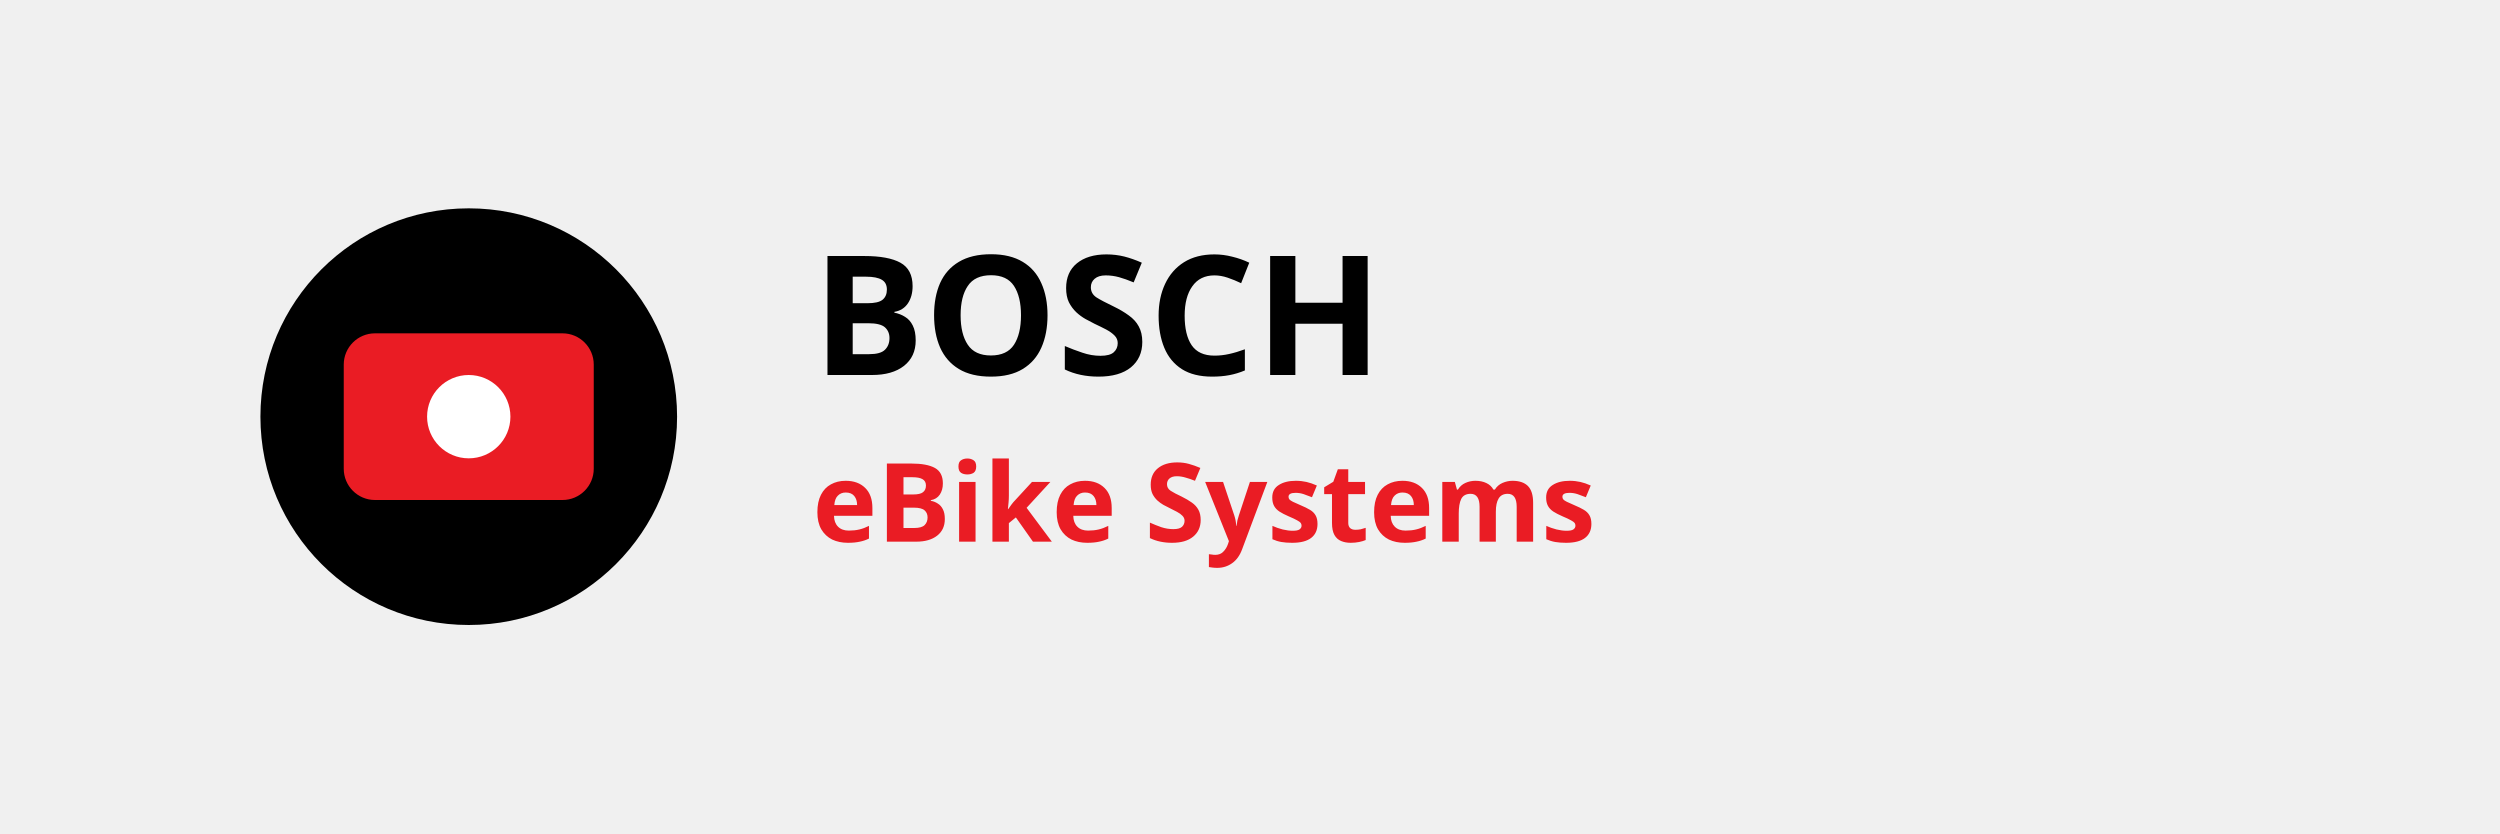
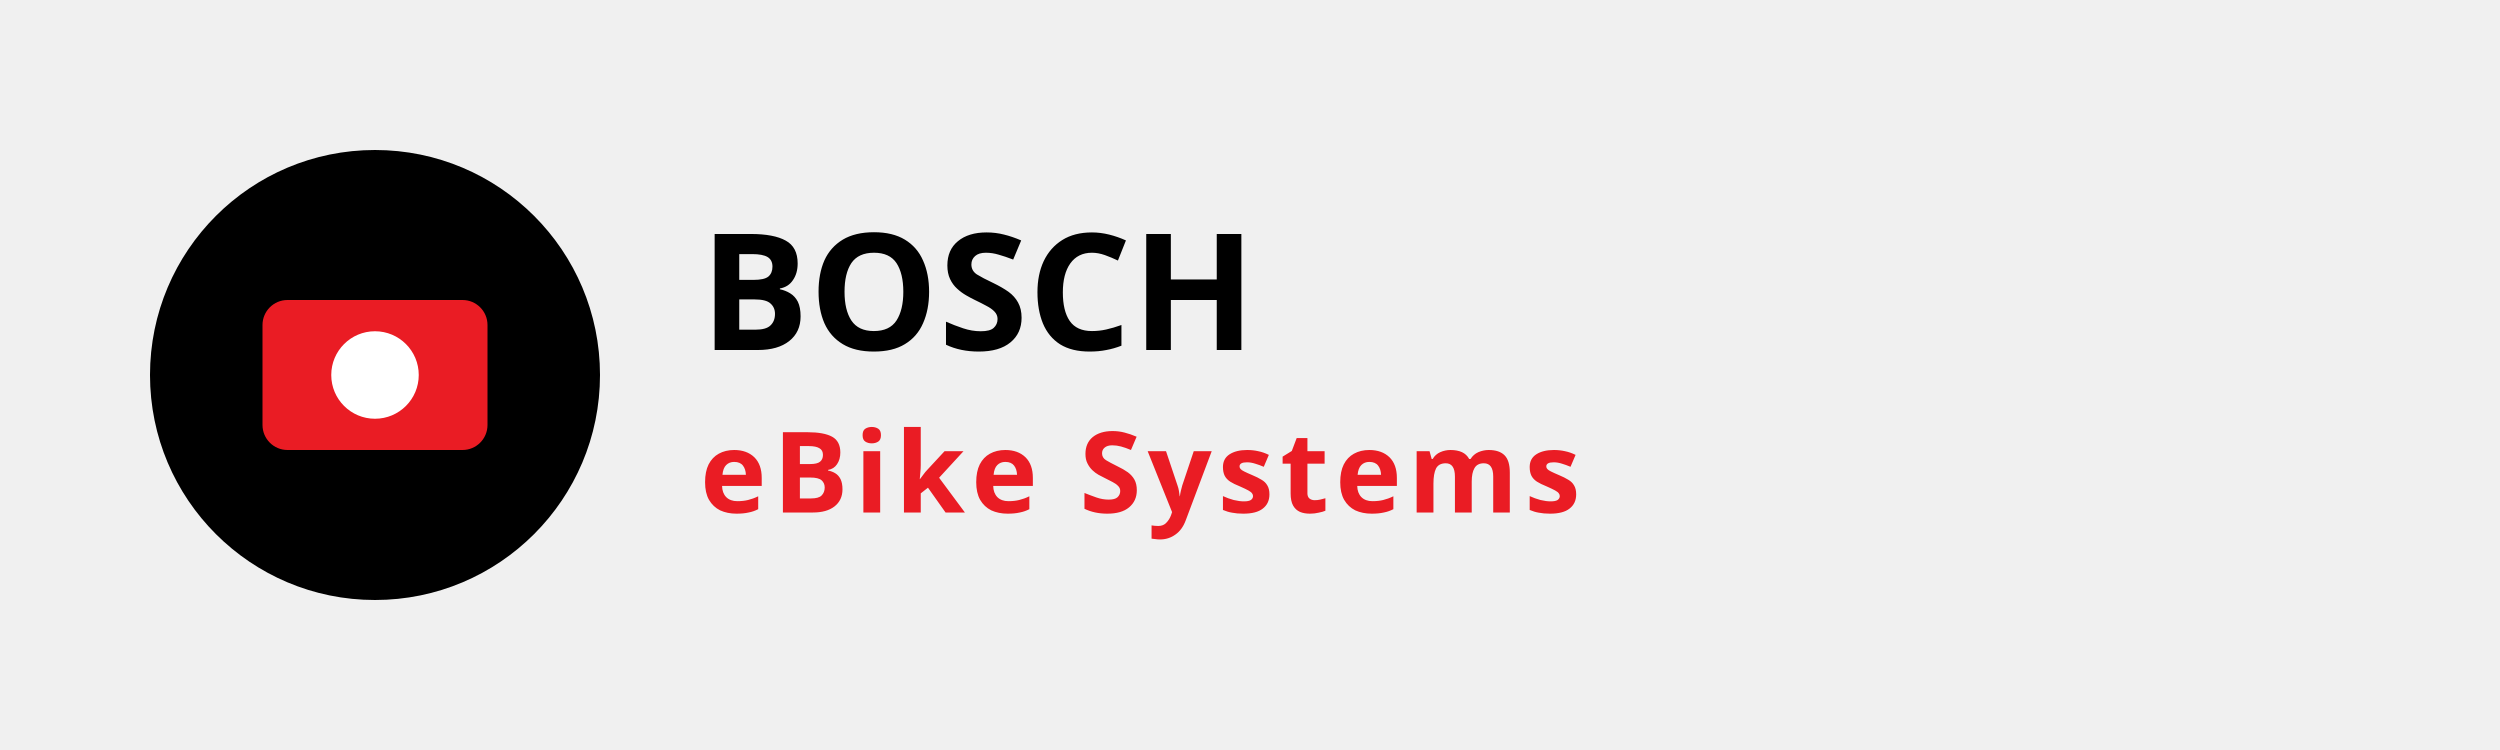
- <svg xmlns="http://www.w3.org/2000/svg" viewBox="0 0 240 80" width="240" height="80">
-   <rect width="100%" height="100%" fill="none" />
-   <circle cx="45" cy="40" r="20" fill="#000000" />
-   <rect x="33" y="32" width="24" height="16" rx="3" fill="#EA1C24" />
-   <circle cx="45" cy="40" r="4" fill="#FFFFFF" />
-   <text x="78" y="36" font-family="'Plus Jakarta Sans', sans-serif" font-weight="900" font-size="16" fill="#000000">BOSCH</text>
-   <text x="78" y="52" font-family="'Plus Jakarta Sans', sans-serif" font-weight="700" font-size="10.5" fill="#EA1C24">eBike Systems</text>
+ <svg xmlns="http://www.w3.org/2000/svg" viewBox="0 0 200 60" width="200" height="60">
+   <g transform="translate(6, 6)">
+     <circle cx="24" cy="24" r="18" fill="#000000" />
+     <rect x="15" y="18" width="18" height="12" rx="2" fill="#EA1C24" />
+     <circle cx="24" cy="24" r="3.5" fill="#FFFFFF" />
+     <text x="50" y="22" font-family="'Plus Jakarta Sans', sans-serif" font-weight="900" font-size="13" fill="#000000">BOSCH</text>
+     <text x="50" y="35" font-family="'Plus Jakarta Sans', sans-serif" font-weight="700" font-size="9" fill="#EA1C24" letter-spacing="0.5">eBike Systems</text>
+   </g>
</svg>
